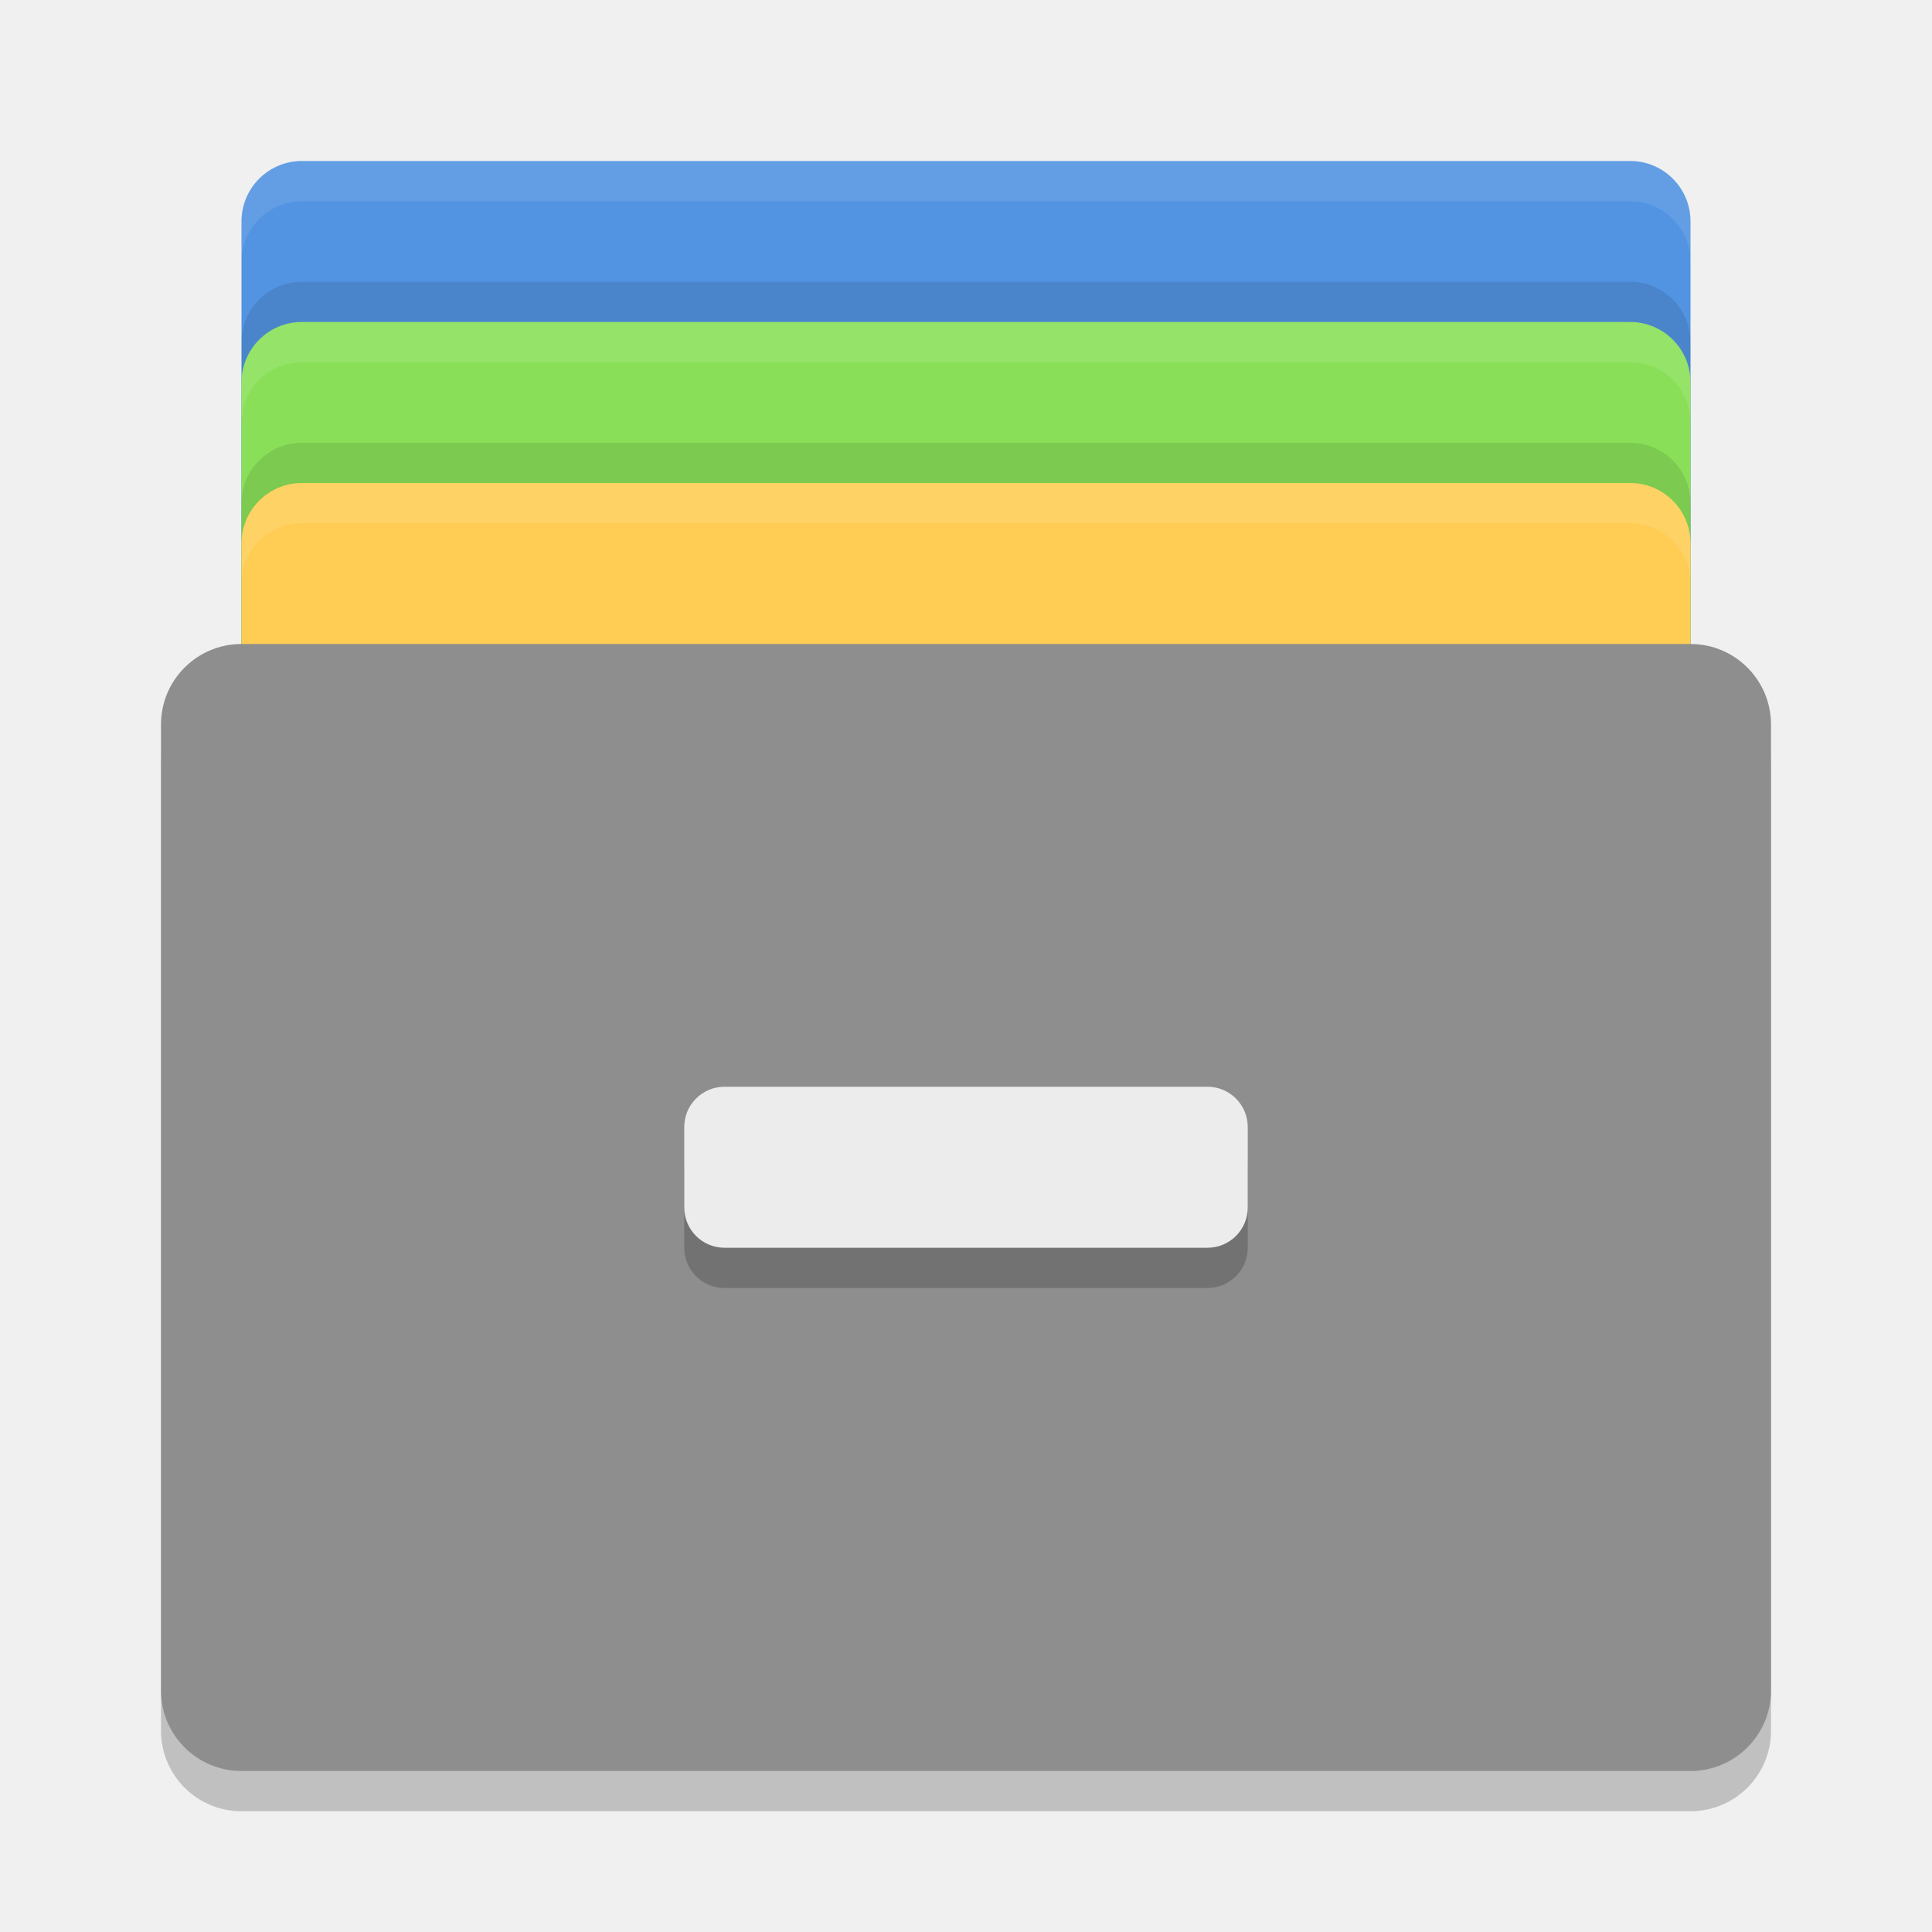
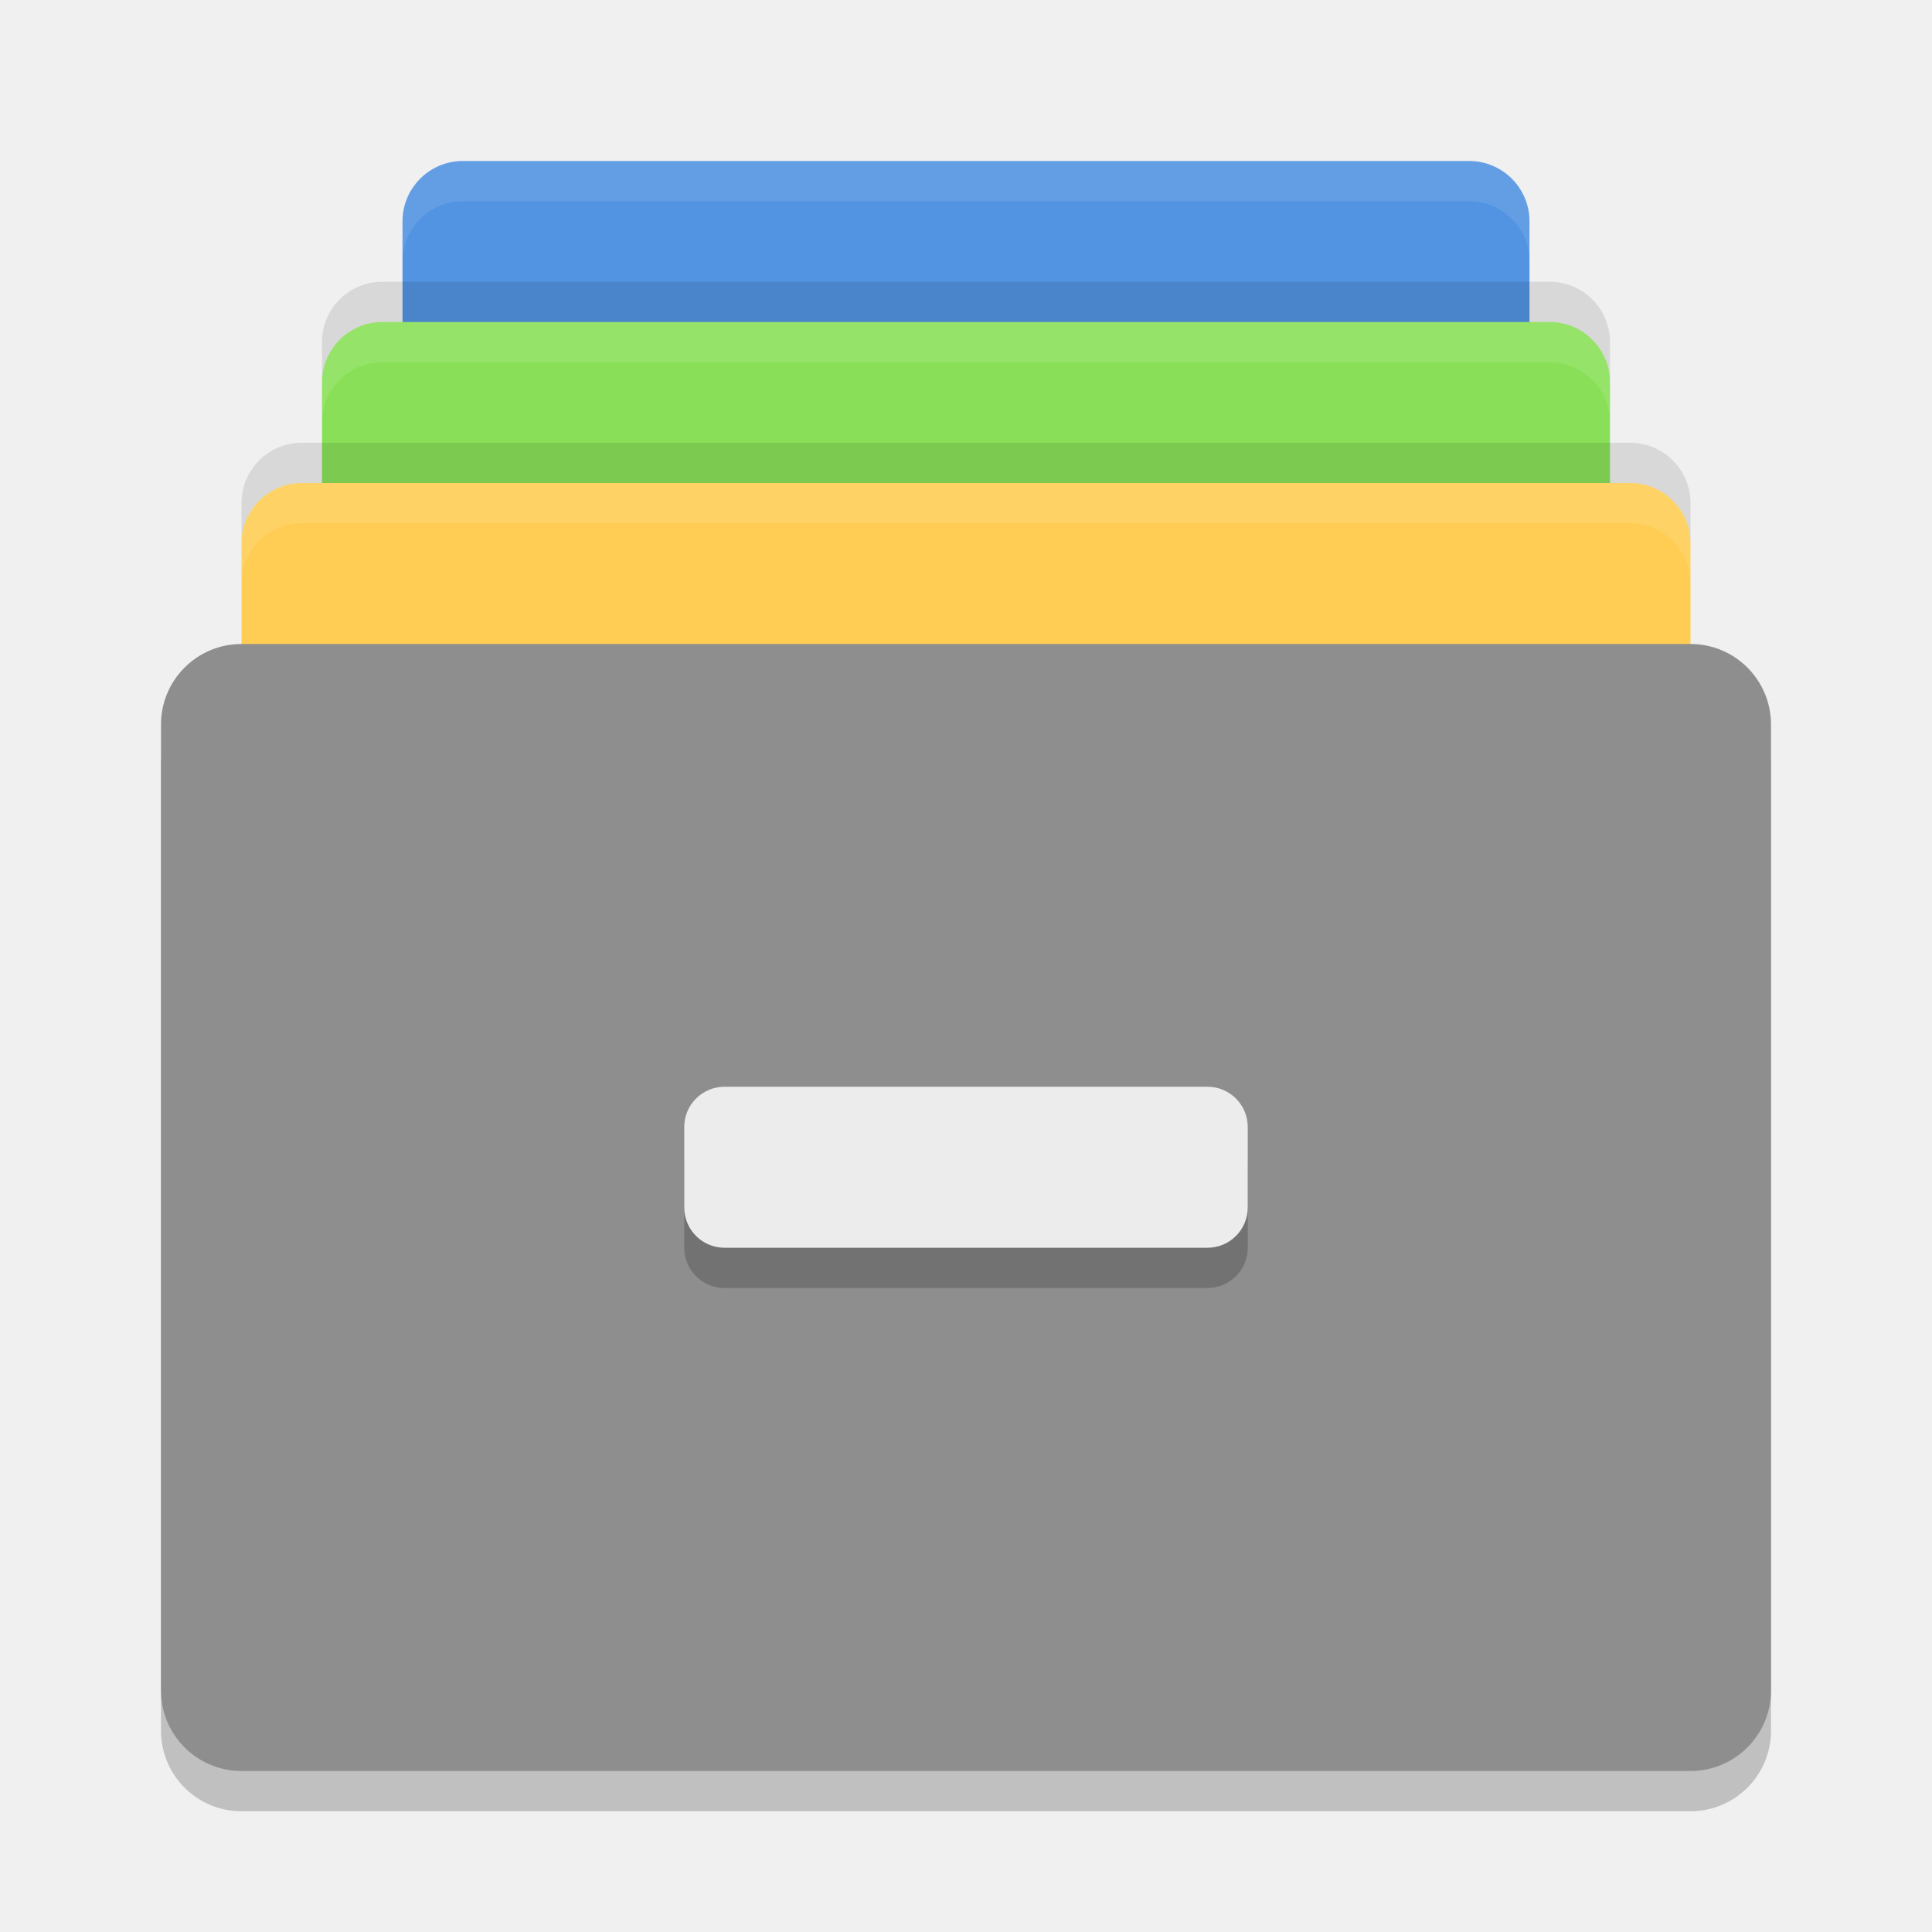
<svg xmlns="http://www.w3.org/2000/svg" width="48" height="48" version="1">
-   <rect style="fill:#5294e2" width="36" height="24" x="6" y="4" rx="1.5" ry="1.5" />
-   <rect style="opacity:0.1" width="36" height="24" x="6" y="7" rx="1.5" ry="1.5" />
-   <rect style="fill:#89e058" width="36" height="24" x="6" y="8" rx="1.5" ry="1.5" />
-   <rect style="opacity:0.1" width="36" height="24" x="6" y="11" rx="1.5" ry="1.5" />
+   <rect style="fill:#5294e2" width="28" height="24" x="10" y="4" rx="1.5" ry="1.5" />
+   <rect style="fill:#89e058" width="32" height="24" x="8" y="8" rx="1.5" ry="1.5" />
  <rect style="fill:#ffcd54" width="36" height="24" x="6" y="12" rx="1.5" ry="1.5" />
  <rect style="opacity:.2" width="40" height="28" x="4" y="17" rx="2" ry="2" />
  <rect style="fill:#8e8e8e" width="40" height="28" x="4" y="16" rx="2" ry="2" />
  <rect style="opacity:.2" width="14" height="4" x="17" y="28" rx="1" ry="1" />
  <rect style="fill:#ececec" width="14" height="4" x="17" y="27" rx="1" ry="1" />
-   <path style="fill:#ffffff;opacity:0.1" d="M 7.5 4 C 6.669 4 6 4.669 6 5.5 L 6 6.5 C 6 5.669 6.669 5 7.5 5 L 40.5 5 C 41.331 5 42 5.669 42 6.5 L 42 5.5 C 42 4.669 41.331 4 40.5 4 L 7.5 4 z" />
-   <path style="opacity:0.1;fill:#ffffff" d="M 7.5,8 C 6.669,8 6,8.669 6,9.5 V 10.5 C 6,9.669 6.669,9 7.5,9 H 40.5 C 41.331,9 42,9.669 42,10.5 V 9.5 C 42,8.669 41.331,8 40.5,8 Z" />
-   <path style="opacity:0.1;fill:#ffffff" d="M 7.5,12 C 6.669,12 6,12.669 6,13.5 V 14.5 C 6,13.669 6.669,13 7.5,13 H 40.5 C 41.331,13 42,13.669 42,14.5 V 13.5 C 42,12.669 41.331,12 40.5,12 Z" />
+   <path style="fill:#ffffff;opacity:0.1" d="M 11.5 4 C 10.669 4 10 4.669 10 5.5 L 10 6.5 C 10 5.669 10.669 5 11.5 5 L 36.5 5 C 37.331 5 38 5.669 38 6.5 L 38 5.5 C 38 4.669 37.331 4 36.5 4 L 11.5 4 z" />
+   <path style="fill:#ffffff;opacity:0.1" d="M 9.5 8 C 8.669 8 8 8.669 8 9.5 L 8 10.5 C 8 9.669 8.669 9 9.5 9 L 38.5 9 C 39.331 9 40 9.669 40 10.5 L 40 9.5 C 40 8.669 39.331 8 38.5 8 L 9.5 8 z" />
+   <path style="fill:#ffffff;opacity:0.1" d="M 7.5 12 C 6.669 12 6 12.669 6 13.5 L 6 14.5 C 6 13.669 6.669 13 7.5 13 L 40.5 13 C 41.331 13 42 13.669 42 14.5 L 42 13.5 C 42 12.669 41.331 12 40.5 12 L 7.5 12 z" />
+   <path style="opacity:0.1" d="M 9.5,7 C 8.669,7 8,7.669 8,8.5 v 1 C 8,8.669 8.669,8 9.5,8 h 29 C 39.331,8 40,8.669 40,9.5 v -1 C 40,7.669 39.331,7 38.5,7 Z" />
+   <path style="opacity:0.1" d="M 7.5,11 C 6.669,11 6,11.669 6,12.5 v 1 C 6,12.669 6.669,12 7.5,12 h 33 c 0.831,0 1.5,0.669 1.5,1.5 v -1 C 42,11.669 41.331,11 40.5,11 Z" />
</svg>
